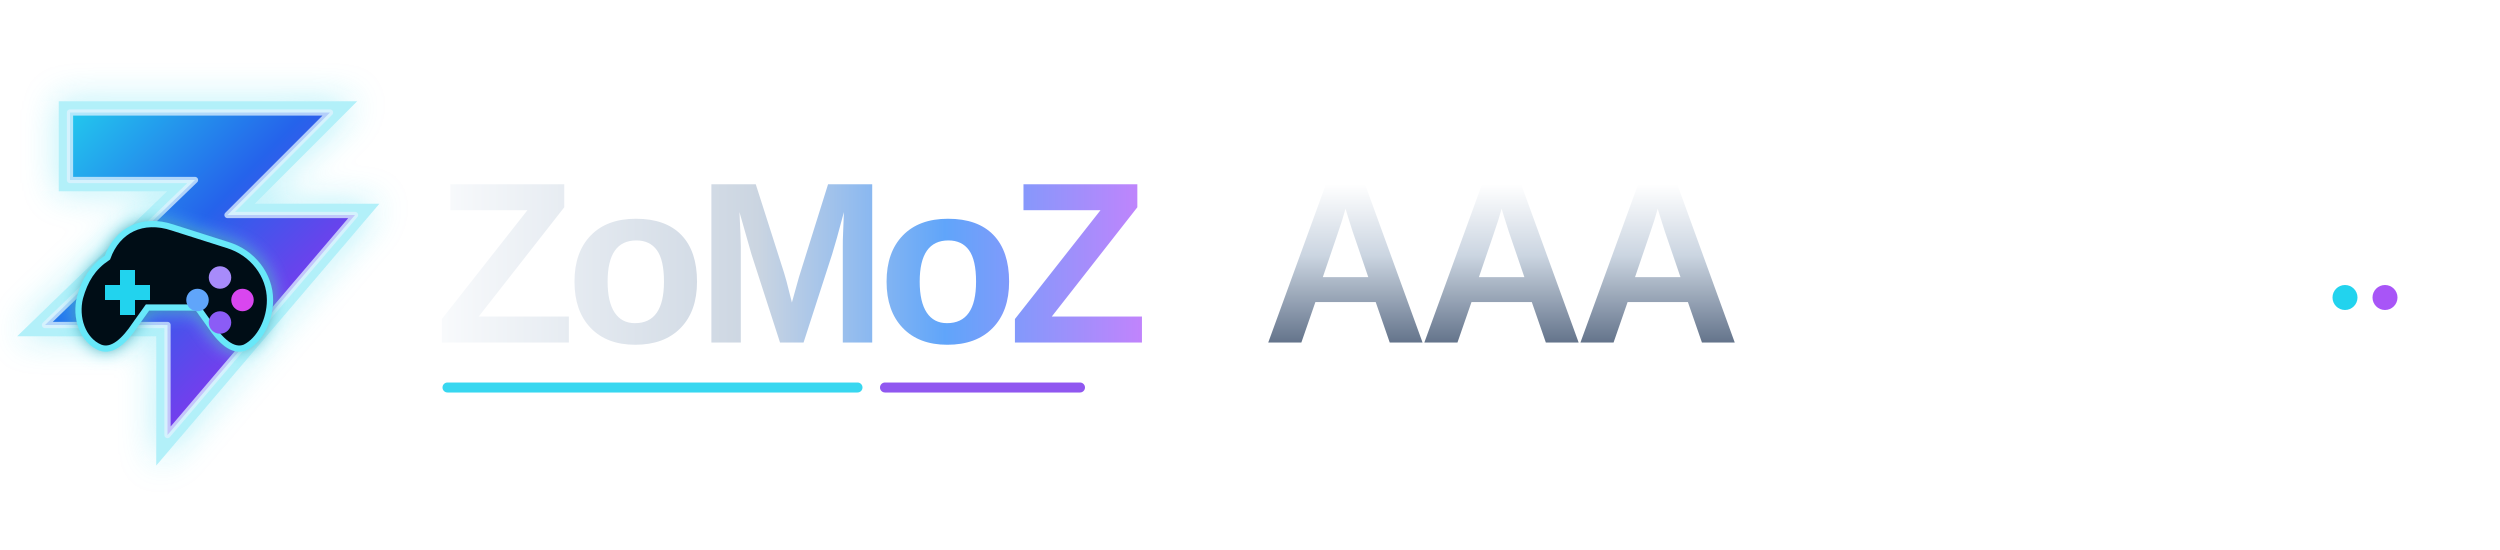
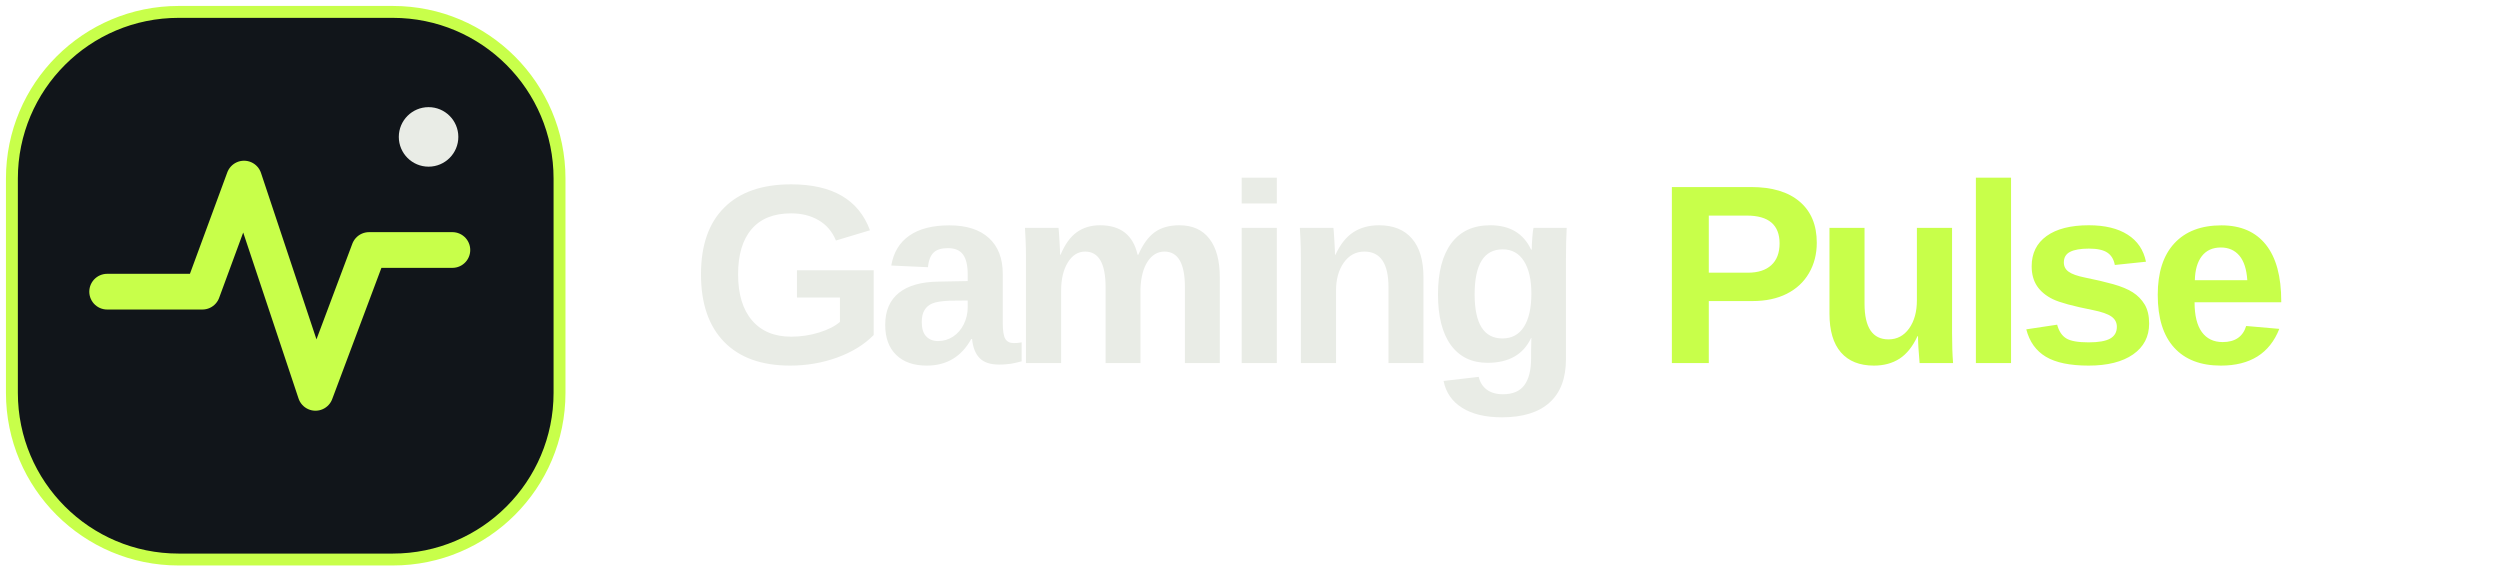
- <svg xmlns="http://www.w3.org/2000/svg" viewBox="0 0 1000 220" role="img" aria-labelledby="title desc">
-   <defs>
-     <linearGradient id="iconGrad" x1="0" y1="0" x2="1" y2="1">
-       <stop offset="0%" stop-color="#22D3EE" />
-       <stop offset="42%" stop-color="#2563EB" />
-       <stop offset="72%" stop-color="#7C3AED" />
-       <stop offset="100%" stop-color="#D946EF" />
-     </linearGradient>
-     <linearGradient id="textGrad" x1="0" y1="0" x2="1" y2="0">
-       <stop offset="0%" stop-color="#F8FAFC" />
-       <stop offset="45%" stop-color="#CBD5E1" />
-       <stop offset="72%" stop-color="#60A5FA" />
-       <stop offset="100%" stop-color="#C084FC" />
-     </linearGradient>
-     <linearGradient id="metal" x1="0" y1="0" x2="0" y2="1">
-       <stop offset="0%" stop-color="#FFFFFF" />
-       <stop offset="45%" stop-color="#CBD5E1" />
-       <stop offset="100%" stop-color="#64748B" />
-     </linearGradient>
-     <filter id="glow" x="-50%" y="-50%" width="200%" height="200%">
-       <feGaussianBlur stdDeviation="7" result="blur" />
-       <feMerge>
-         <feMergeNode in="blur" />
-         <feMergeNode in="SourceGraphic" />
-       </feMerge>
-     </filter>
-     <filter id="softGlow" x="-50%" y="-50%" width="200%" height="200%">
-       <feGaussianBlur stdDeviation="3.5" result="blur" />
-       <feMerge>
-         <feMergeNode in="blur" />
-         <feMergeNode in="SourceGraphic" />
-       </feMerge>
-     </filter>
-   </defs>
-   <path d="M28 45H132L91 86H142L67 174V130H18L78 72H28Z" fill="none" stroke="#22D3EE" stroke-width="9" opacity=".35" filter="url(#glow)" />
-   <path d="M28 45H132L91 86H142L67 174V130H18L78 72H28Z" fill="url(#iconGrad)" stroke="#E0F2FE" stroke-opacity=".75" stroke-width="2.5" stroke-linejoin="round" />
-   <path d="M43 103C47 92 57 87 69 91L91 98C101 101 108 110 108 120            C108 128 104 136 98 139C93 141 88 136 84 130L79 123H59L54 130            C50 136 45 141 40 139C33 136 30 127 32 119C34 112 37 107 43 103Z" fill="#050816" stroke="#67E8F9" stroke-width="2.5" filter="url(#softGlow)" />
-   <path d="M48 108H54V114H60V120H54V126H48V120H42V114H48Z" fill="#22D3EE" />
-   <circle cx="88" cy="111" r="4.5" fill="#A78BFA" />
-   <circle cx="97" cy="120" r="4.5" fill="#D946EF" />
-   <circle cx="79" cy="120" r="4.5" fill="#60A5FA" />
-   <circle cx="88" cy="129" r="4.5" fill="#8B5CF6" />
-   <text x="174" y="137" font-family="Space Grotesk, Manrope, Arial, sans-serif" font-size="92" font-weight="800" letter-spacing="-4" fill="url(#textGrad)">ZoMoZ</text>
-   <text x="505" y="137" font-family="Space Grotesk, Manrope, Arial, sans-serif" font-size="92" font-weight="800" letter-spacing="-4" fill="url(#metal)">AAA</text>
-   <rect x="177" y="153" width="168" height="4" rx="2" fill="#22D3EE" opacity=".9" />
-   <rect x="352" y="153" width="82" height="4" rx="2" fill="#7C3AED" opacity=".85" />
-   <circle cx="938" cy="119" r="5" fill="#22D3EE" />
-   <circle cx="954" cy="119" r="5" fill="#A855F7" />
+ <svg xmlns="http://www.w3.org/2000/svg" width="420" height="96" viewBox="0 0 420 96" fill="none">
+   <rect x="2" y="2" width="92" height="92" rx="28" fill="#11151A" />
+   <rect x="2" y="2" width="92" height="92" rx="28" stroke="#C8FF4A" stroke-width="2" />
+   <path d="M18 49H34L41 30L53 66L62 42H76" stroke="#C8FF4A" stroke-width="6" stroke-linecap="round" stroke-linejoin="round" />
+   <circle cx="72" cy="23" r="5" fill="#E9ECE6" />
+   <text x="116" y="61" fill="#E9ECE6" font-family="Arial, Helvetica, sans-serif" font-size="43" font-weight="700" letter-spacing="-2">Gaming</text>
+   <text x="278" y="61" fill="#C8FF4A" font-family="Arial, Helvetica, sans-serif" font-size="43" font-weight="700" letter-spacing="-2">Pulse</text>
</svg>
